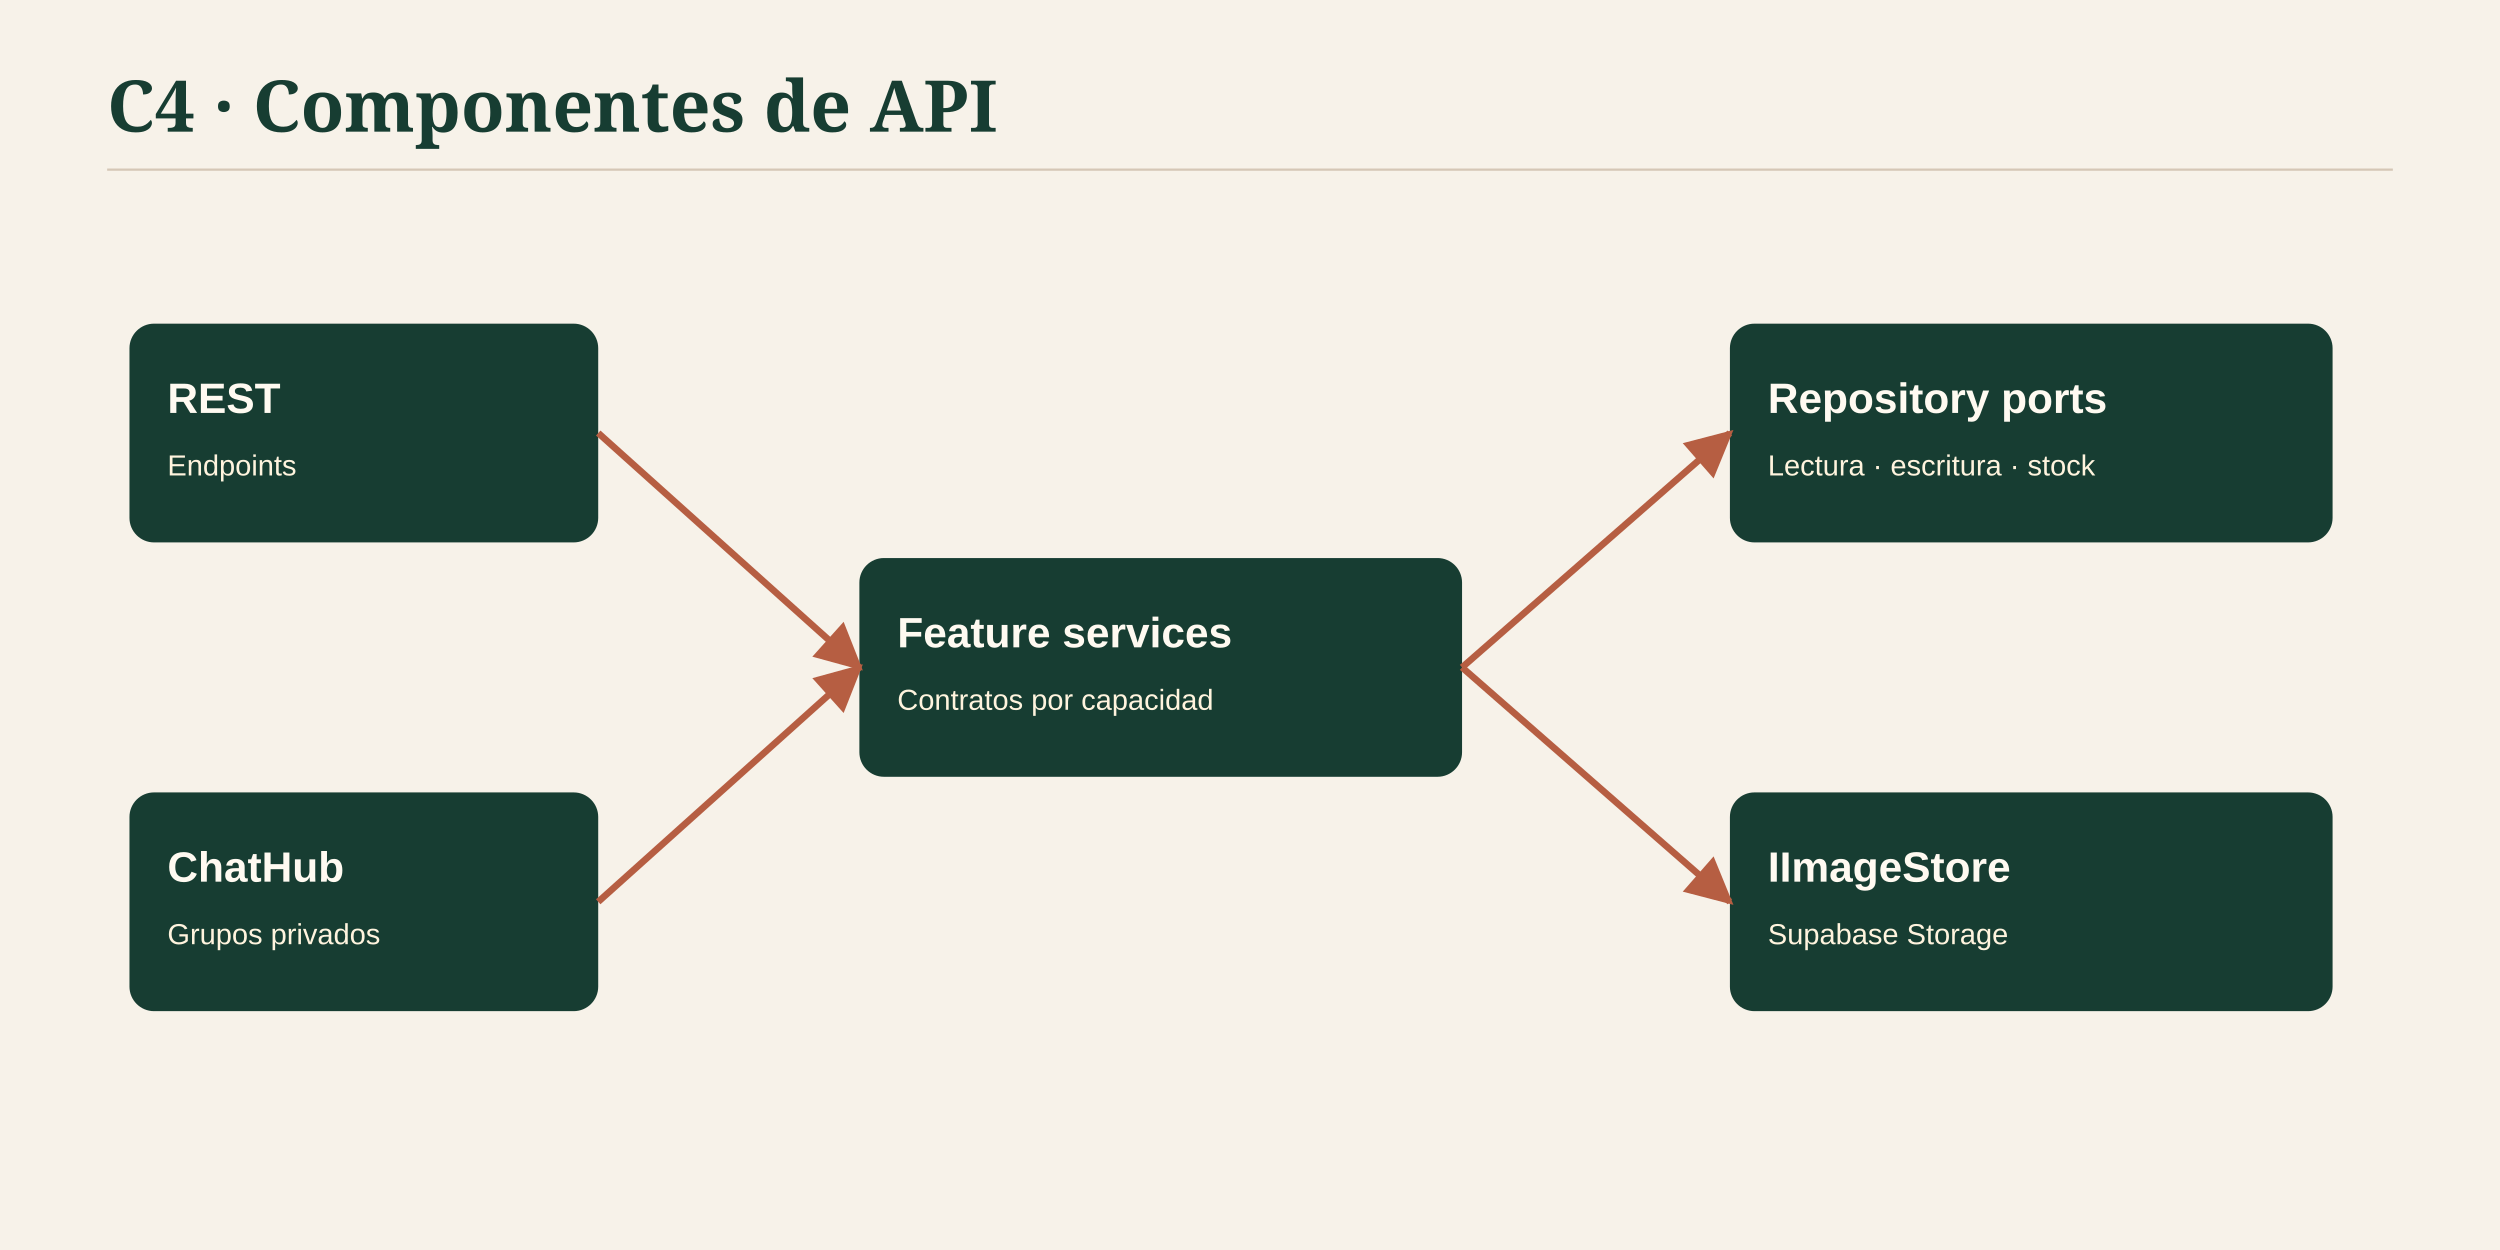
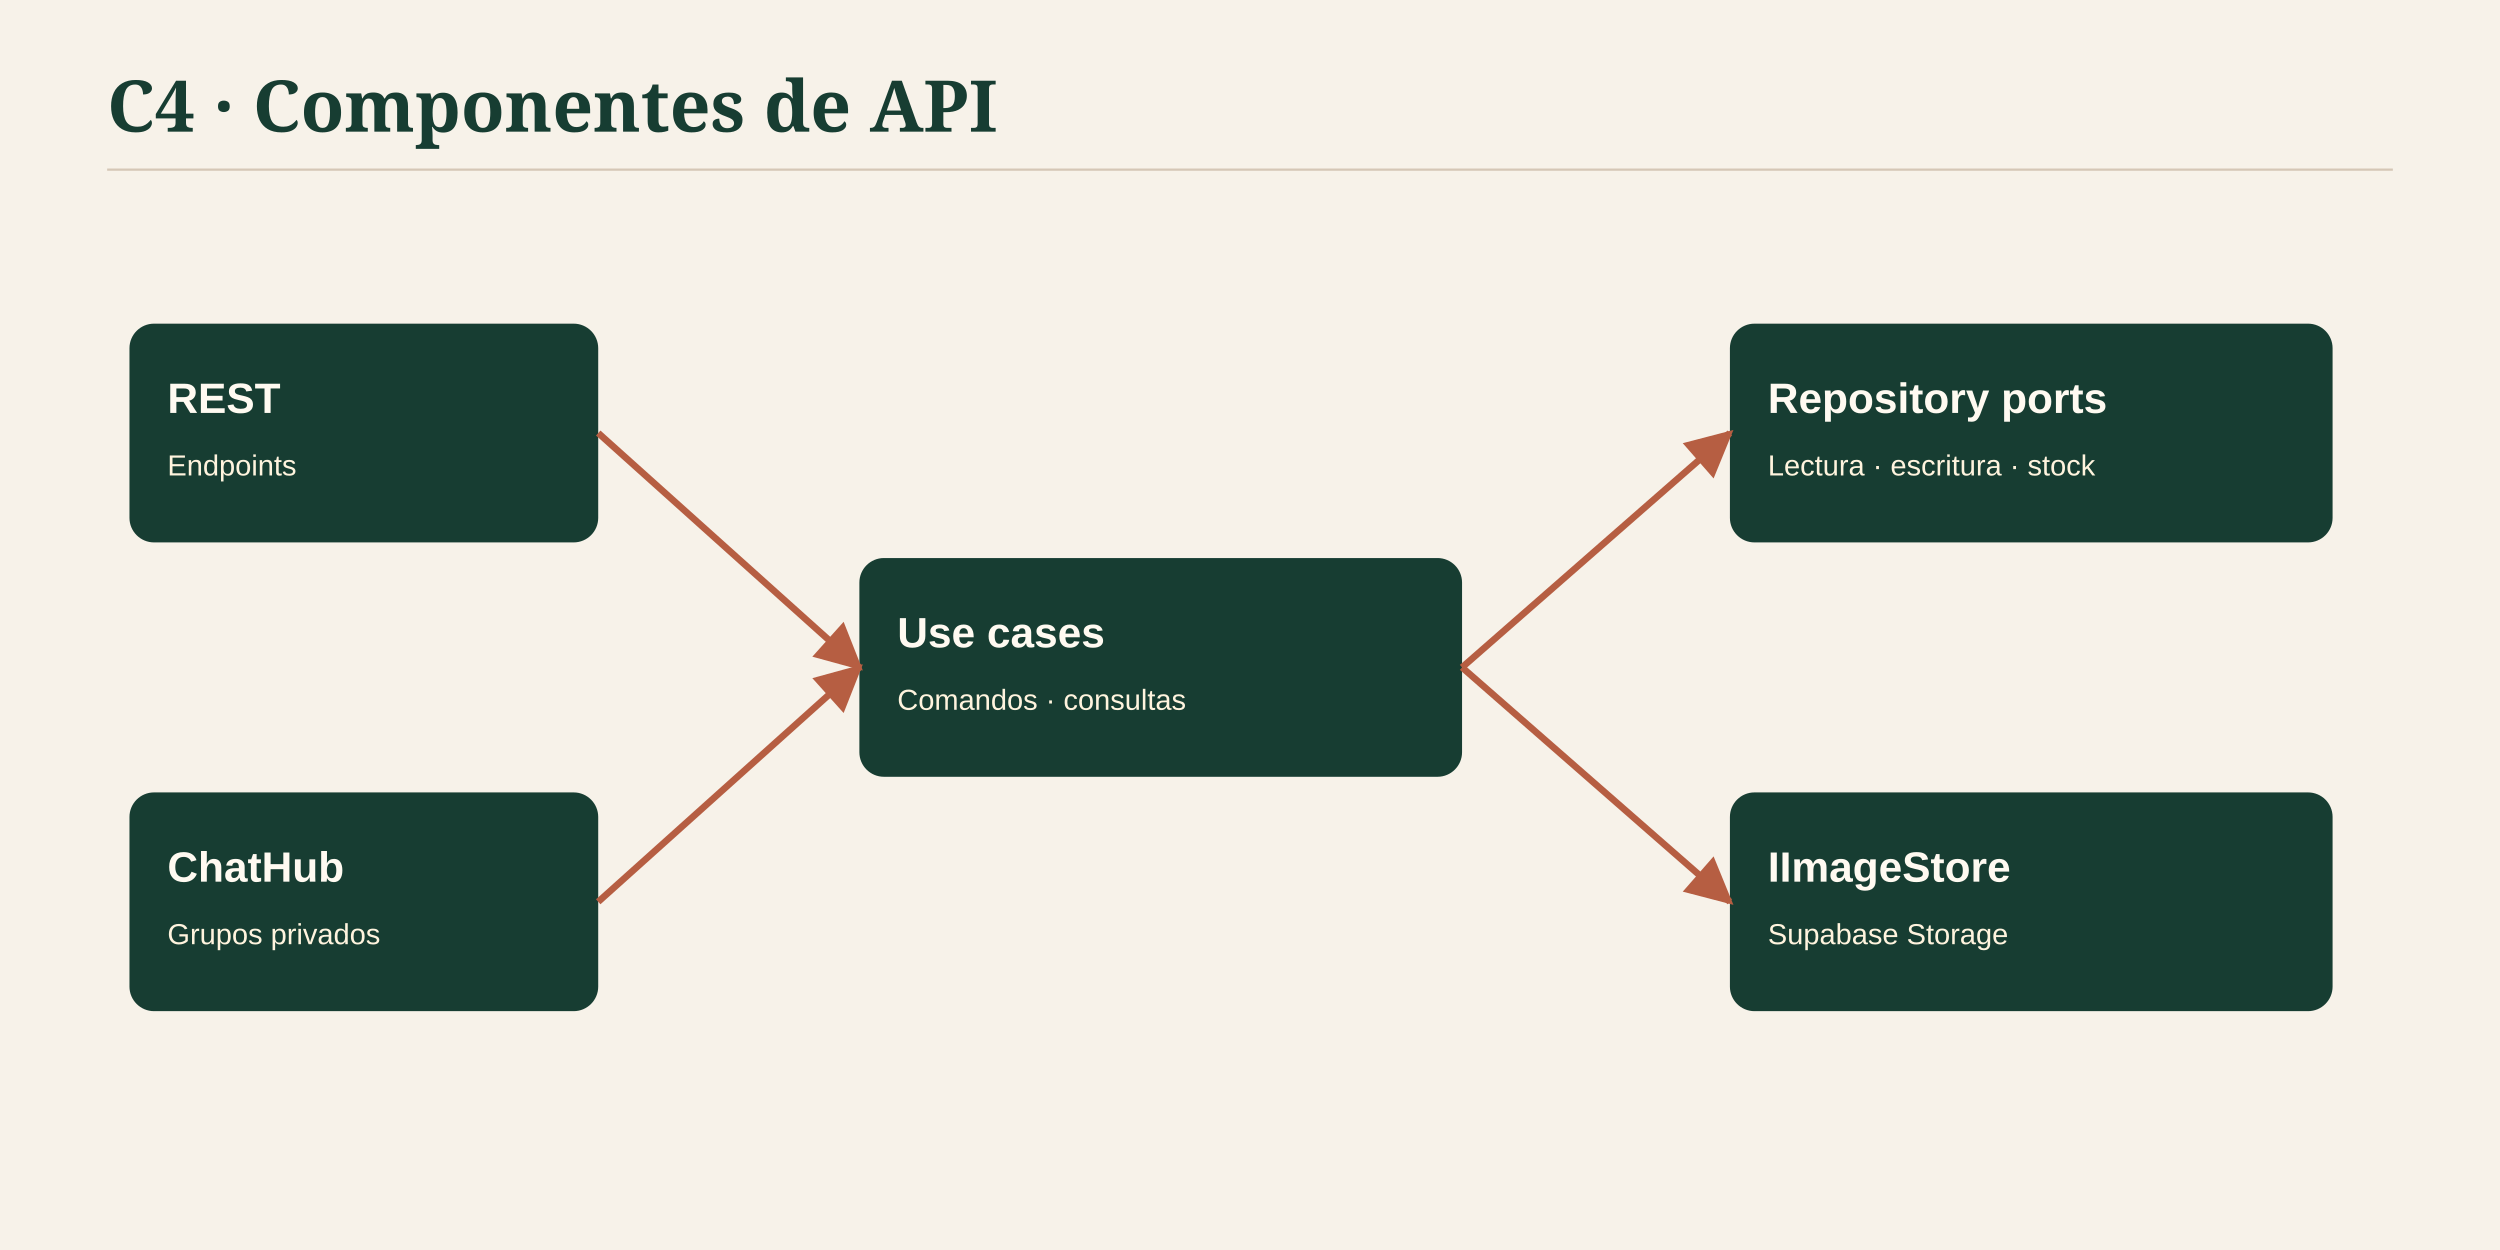
<svg xmlns="http://www.w3.org/2000/svg" viewBox="0 0 1120 560" role="img" aria-label="C4 · Componentes de API">
  <rect width="1120" height="560" fill="#f7f2e9" />
  <defs>
    <marker id="arrow" viewBox="0 0 10 10" refX="9" refY="5" markerWidth="7" markerHeight="7" orient="auto-start-reverse">
      <path d="M 0 0 L 10 5 L 0 10 z" fill="#b65e42" />
    </marker>
  </defs>
  <text x="48" y="59" fill="#173d32" font-family="Georgia,serif" font-size="32" font-weight="bold">C4 · Componentes de API</text>
  <line x1="48" y1="76" x2="1072" y2="76" stroke="#d5c7b6" />
  <rect x="58" y="145" width="210" height="98" rx="11" fill="#173d32" />
  <text x="75" y="185" fill="#fffaf1" font-family="Arial,sans-serif" font-size="19" font-weight="bold">REST</text>
  <text x="75" y="213" fill="#fff4de" font-family="Arial,sans-serif" font-size="13">Endpoints</text>
  <rect x="58" y="355" width="210" height="98" rx="11" fill="#173d32" />
  <text x="75" y="395" fill="#fffaf1" font-family="Arial,sans-serif" font-size="19" font-weight="bold">ChatHub</text>
  <text x="75" y="423" fill="#fff4de" font-family="Arial,sans-serif" font-size="13">Grupos privados</text>
  <rect x="385" y="250" width="270" height="98" rx="11" fill="#173d32" />
-   <text x="402" y="290" fill="#fffaf1" font-family="Arial,sans-serif" font-size="19" font-weight="bold">Feature services</text>
-   <text x="402" y="318" fill="#fff4de" font-family="Arial,sans-serif" font-size="13">Contratos por capacidad</text>
+   <text x="402" y="290" fill="#fffaf1" font-family="Arial,sans-serif" font-size="19" font-weight="bold">Use cases</text>
+   <text x="402" y="318" fill="#fff4de" font-family="Arial,sans-serif" font-size="13">Comandos · consultas</text>
  <rect x="775" y="145" width="270" height="98" rx="11" fill="#173d32" />
  <text x="792" y="185" fill="#fffaf1" font-family="Arial,sans-serif" font-size="19" font-weight="bold">Repository ports</text>
  <text x="792" y="213" fill="#fff4de" font-family="Arial,sans-serif" font-size="13">Lectura · escritura · stock</text>
  <rect x="775" y="355" width="270" height="98" rx="11" fill="#173d32" />
  <text x="792" y="395" fill="#fffaf1" font-family="Arial,sans-serif" font-size="19" font-weight="bold">IImageStore</text>
  <text x="792" y="423" fill="#fff4de" font-family="Arial,sans-serif" font-size="13">Supabase Storage</text>
  <line x1="268" y1="194" x2="385" y2="299" stroke="#b65e42" stroke-width="3" marker-end="url(#arrow)" />
  <line x1="268" y1="404" x2="385" y2="299" stroke="#b65e42" stroke-width="3" marker-end="url(#arrow)" />
  <line x1="655" y1="299" x2="775" y2="194" stroke="#b65e42" stroke-width="3" marker-end="url(#arrow)" />
  <line x1="655" y1="299" x2="775" y2="404" stroke="#b65e42" stroke-width="3" marker-end="url(#arrow)" />
</svg>
